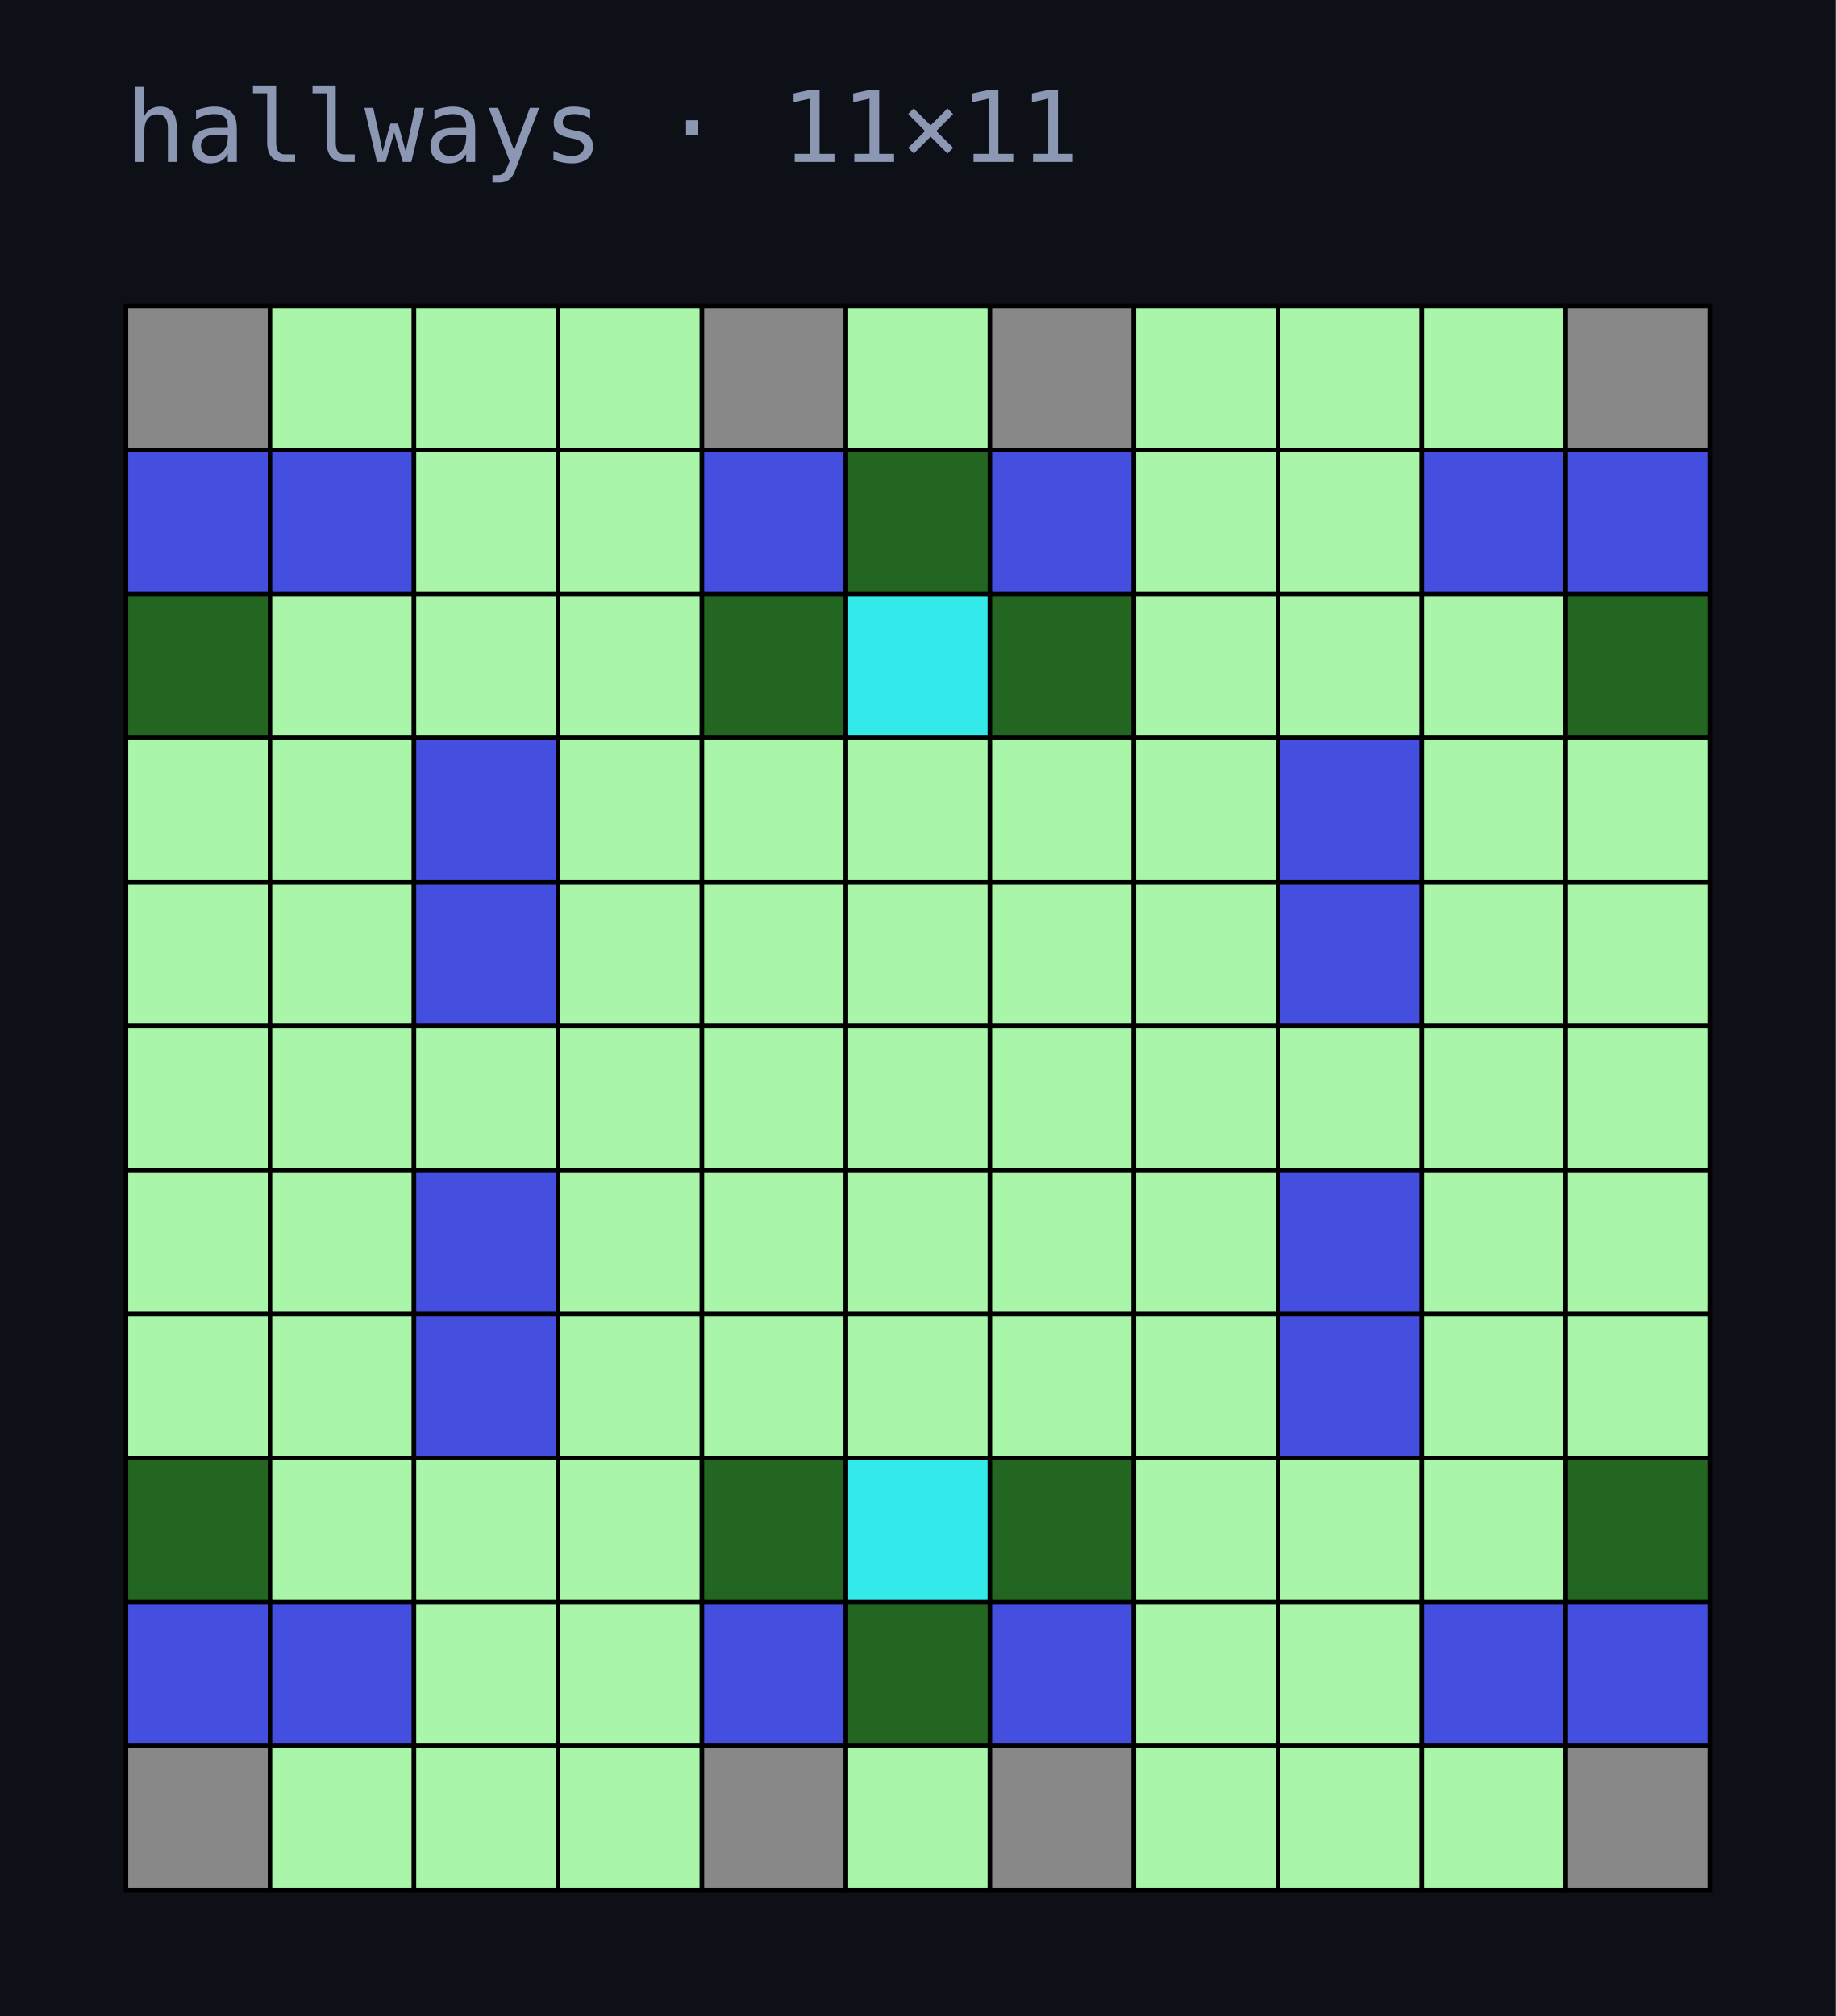
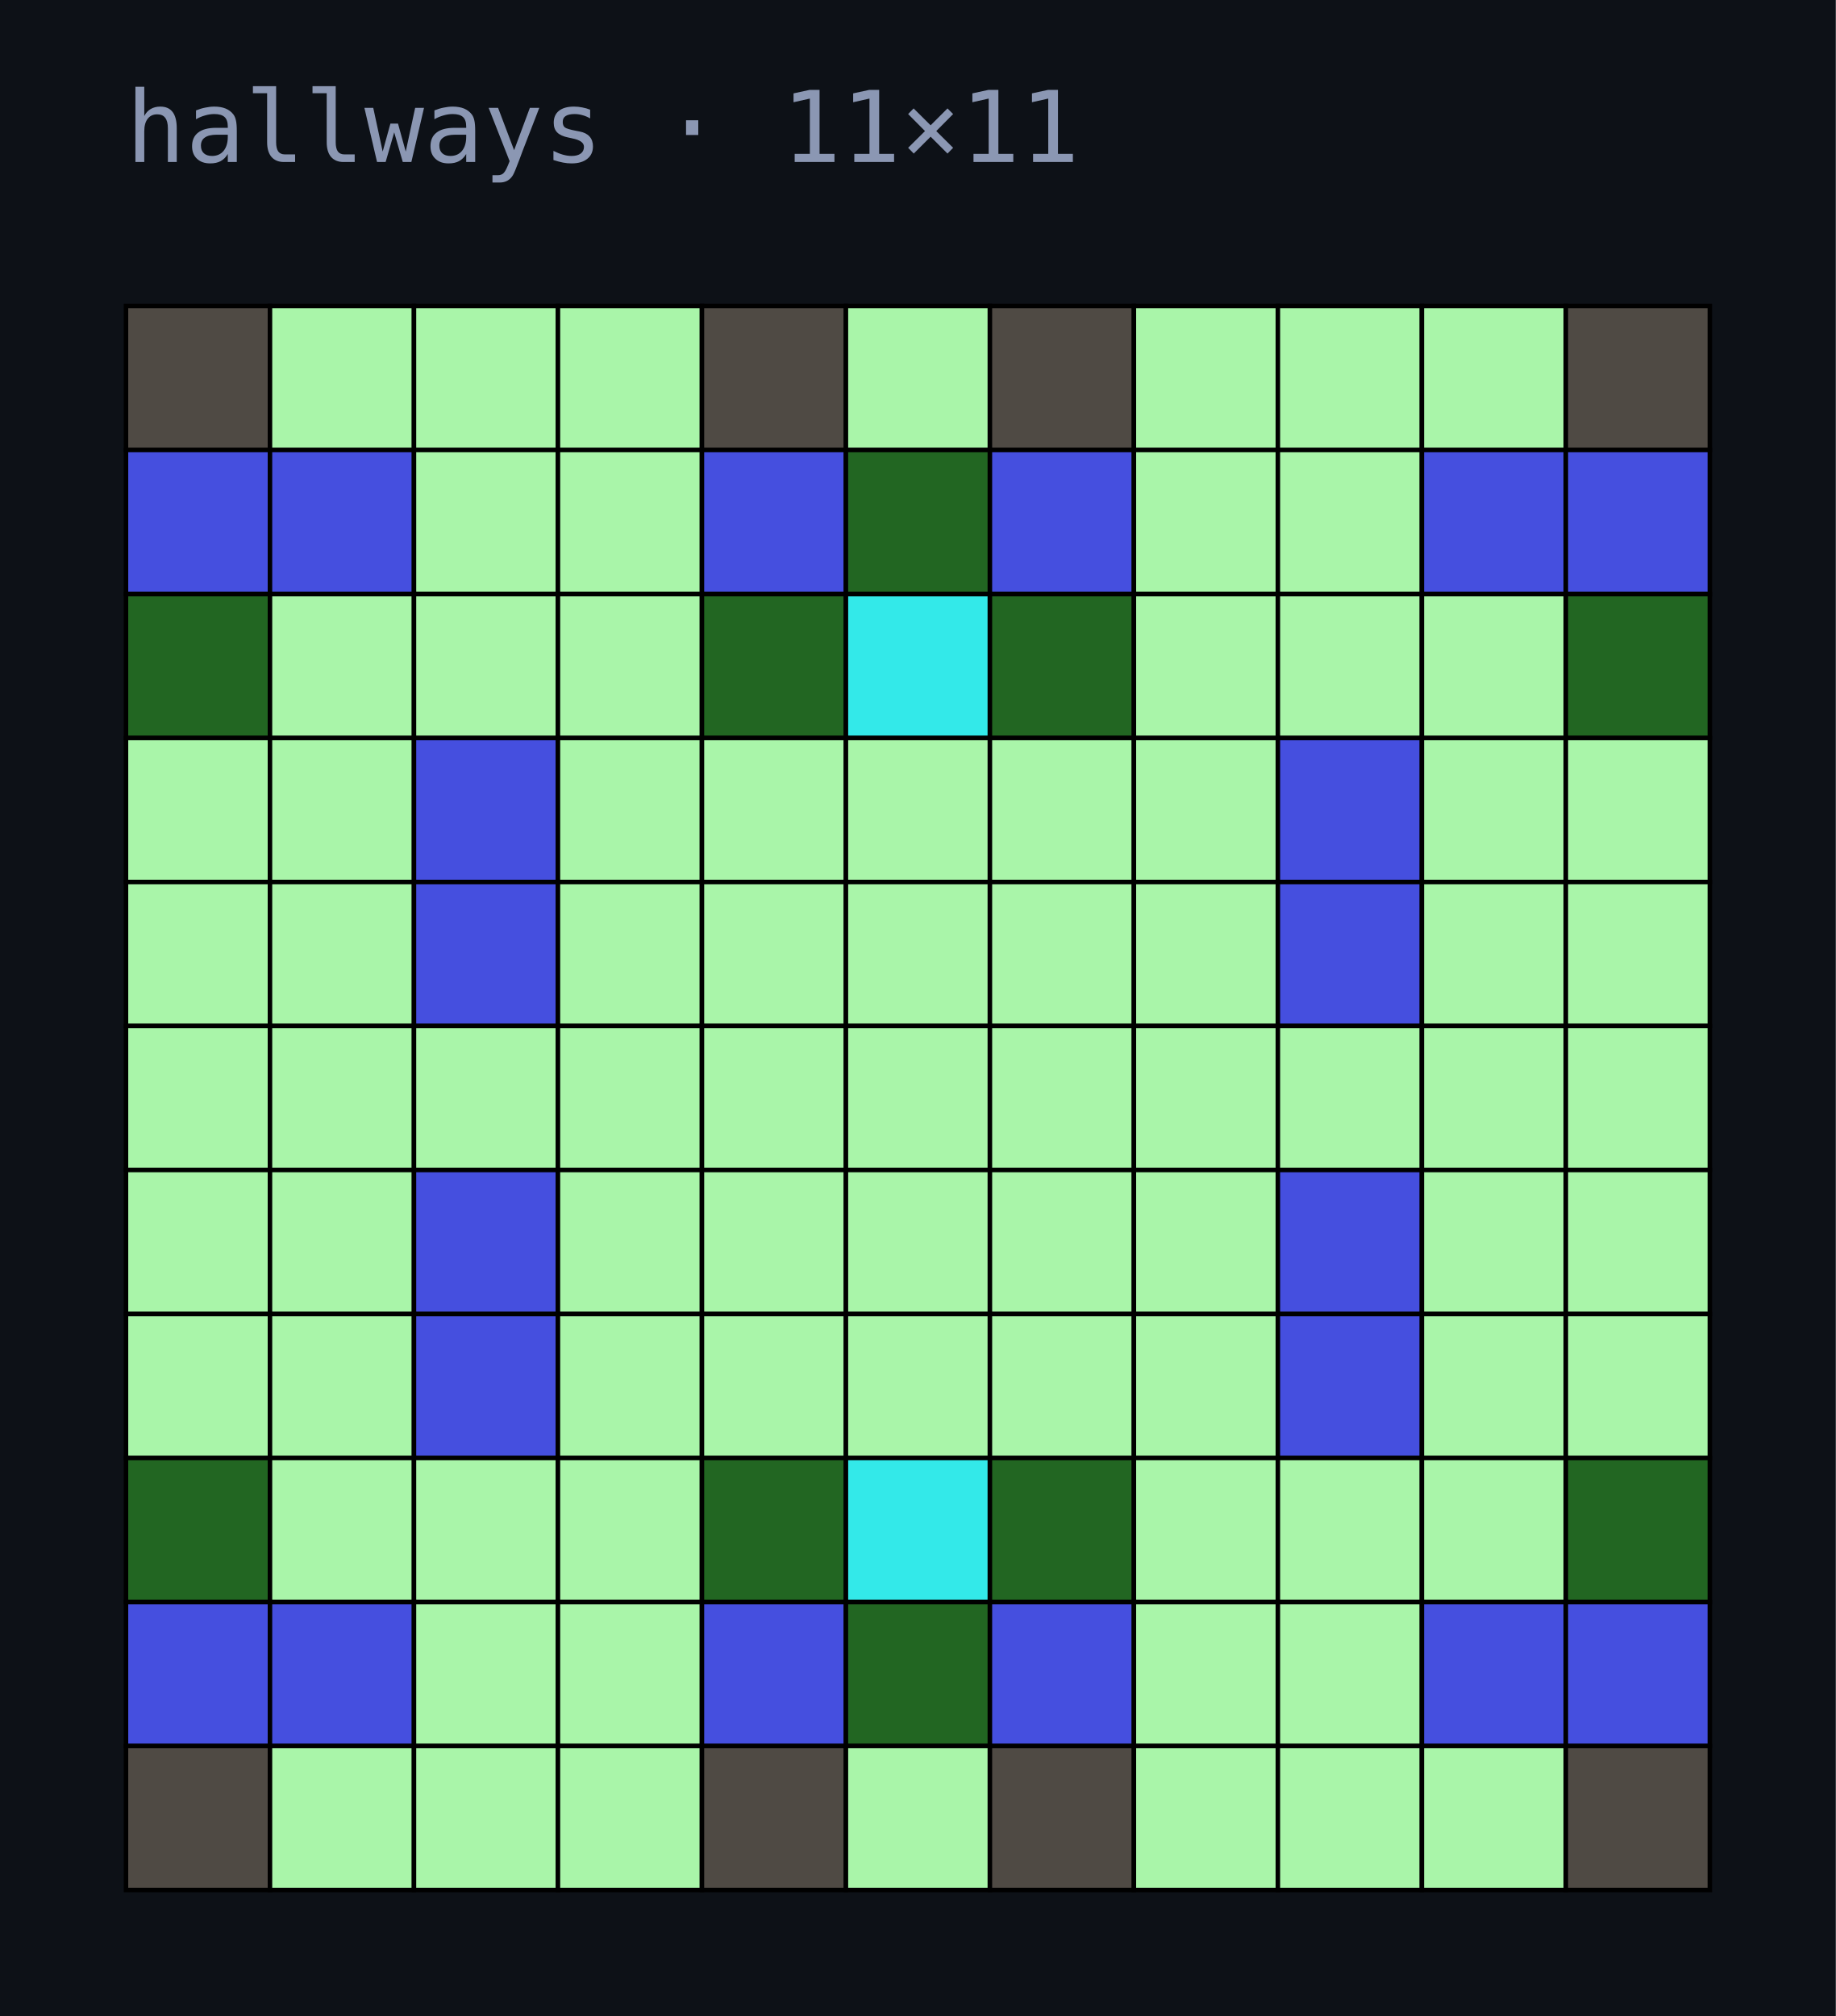
<svg xmlns="http://www.w3.org/2000/svg" width="204" height="224" viewBox="0 0 204 224">
  <rect width="100%" height="100%" fill="#0d1117" />
  <text x="14" y="18" fill="#8b97b3" font-family="ui-monospace,Menlo,Consolas,monospace" font-size="11">hallways · 11×11</text>
-   <rect x="14" y="34" width="16" height="16" fill="#888888" stroke="#000" stroke-width="0.5" />
+   <rect x="14" y="34" width="16" height="16" fill="#4f4a44" stroke="#000" stroke-width="0.5" />
  <rect x="30" y="34" width="16" height="16" fill="#A9F5A9" stroke="#000" stroke-width="0.5" />
  <rect x="46" y="34" width="16" height="16" fill="#A9F5A9" stroke="#000" stroke-width="0.5" />
  <rect x="62" y="34" width="16" height="16" fill="#A9F5A9" stroke="#000" stroke-width="0.5" />
-   <rect x="78" y="34" width="16" height="16" fill="#888888" stroke="#000" stroke-width="0.5" />
+   <rect x="78" y="34" width="16" height="16" fill="#4f4a44" stroke="#000" stroke-width="0.5" />
  <rect x="94" y="34" width="16" height="16" fill="#A9F5A9" stroke="#000" stroke-width="0.5" />
-   <rect x="110" y="34" width="16" height="16" fill="#888888" stroke="#000" stroke-width="0.5" />
+   <rect x="110" y="34" width="16" height="16" fill="#4f4a44" stroke="#000" stroke-width="0.5" />
  <rect x="126" y="34" width="16" height="16" fill="#A9F5A9" stroke="#000" stroke-width="0.5" />
  <rect x="142" y="34" width="16" height="16" fill="#A9F5A9" stroke="#000" stroke-width="0.5" />
  <rect x="158" y="34" width="16" height="16" fill="#A9F5A9" stroke="#000" stroke-width="0.5" />
-   <rect x="174" y="34" width="16" height="16" fill="#888888" stroke="#000" stroke-width="0.5" />
+   <rect x="174" y="34" width="16" height="16" fill="#4f4a44" stroke="#000" stroke-width="0.5" />
  <rect x="14" y="50" width="16" height="16" fill="#454FDF" stroke="#000" stroke-width="0.5" />
  <rect x="30" y="50" width="16" height="16" fill="#454FDF" stroke="#000" stroke-width="0.5" />
  <rect x="46" y="50" width="16" height="16" fill="#A9F5A9" stroke="#000" stroke-width="0.5" />
  <rect x="62" y="50" width="16" height="16" fill="#A9F5A9" stroke="#000" stroke-width="0.5" />
  <rect x="78" y="50" width="16" height="16" fill="#454FDF" stroke="#000" stroke-width="0.5" />
  <rect x="94" y="50" width="16" height="16" fill="#226622" stroke="#000" stroke-width="0.5" />
  <rect x="110" y="50" width="16" height="16" fill="#454FDF" stroke="#000" stroke-width="0.5" />
  <rect x="126" y="50" width="16" height="16" fill="#A9F5A9" stroke="#000" stroke-width="0.5" />
  <rect x="142" y="50" width="16" height="16" fill="#A9F5A9" stroke="#000" stroke-width="0.5" />
  <rect x="158" y="50" width="16" height="16" fill="#454FDF" stroke="#000" stroke-width="0.5" />
  <rect x="174" y="50" width="16" height="16" fill="#454FDF" stroke="#000" stroke-width="0.5" />
  <rect x="14" y="66" width="16" height="16" fill="#226622" stroke="#000" stroke-width="0.5" />
  <rect x="30" y="66" width="16" height="16" fill="#A9F5A9" stroke="#000" stroke-width="0.5" />
  <rect x="46" y="66" width="16" height="16" fill="#A9F5A9" stroke="#000" stroke-width="0.5" />
  <rect x="62" y="66" width="16" height="16" fill="#A9F5A9" stroke="#000" stroke-width="0.5" />
  <rect x="78" y="66" width="16" height="16" fill="#226622" stroke="#000" stroke-width="0.5" />
  <rect x="94" y="66" width="16" height="16" fill="#33E9E9" stroke="#000" stroke-width="0.5" />
  <rect x="110" y="66" width="16" height="16" fill="#226622" stroke="#000" stroke-width="0.5" />
  <rect x="126" y="66" width="16" height="16" fill="#A9F5A9" stroke="#000" stroke-width="0.5" />
  <rect x="142" y="66" width="16" height="16" fill="#A9F5A9" stroke="#000" stroke-width="0.5" />
  <rect x="158" y="66" width="16" height="16" fill="#A9F5A9" stroke="#000" stroke-width="0.5" />
  <rect x="174" y="66" width="16" height="16" fill="#226622" stroke="#000" stroke-width="0.5" />
  <rect x="14" y="82" width="16" height="16" fill="#A9F5A9" stroke="#000" stroke-width="0.5" />
  <rect x="30" y="82" width="16" height="16" fill="#A9F5A9" stroke="#000" stroke-width="0.5" />
  <rect x="46" y="82" width="16" height="16" fill="#454FDF" stroke="#000" stroke-width="0.5" />
  <rect x="62" y="82" width="16" height="16" fill="#A9F5A9" stroke="#000" stroke-width="0.5" />
  <rect x="78" y="82" width="16" height="16" fill="#A9F5A9" stroke="#000" stroke-width="0.5" />
  <rect x="94" y="82" width="16" height="16" fill="#A9F5A9" stroke="#000" stroke-width="0.5" />
  <rect x="110" y="82" width="16" height="16" fill="#A9F5A9" stroke="#000" stroke-width="0.5" />
  <rect x="126" y="82" width="16" height="16" fill="#A9F5A9" stroke="#000" stroke-width="0.5" />
  <rect x="142" y="82" width="16" height="16" fill="#454FDF" stroke="#000" stroke-width="0.5" />
  <rect x="158" y="82" width="16" height="16" fill="#A9F5A9" stroke="#000" stroke-width="0.5" />
  <rect x="174" y="82" width="16" height="16" fill="#A9F5A9" stroke="#000" stroke-width="0.5" />
  <rect x="14" y="98" width="16" height="16" fill="#A9F5A9" stroke="#000" stroke-width="0.5" />
  <rect x="30" y="98" width="16" height="16" fill="#A9F5A9" stroke="#000" stroke-width="0.5" />
  <rect x="46" y="98" width="16" height="16" fill="#454FDF" stroke="#000" stroke-width="0.5" />
  <rect x="62" y="98" width="16" height="16" fill="#A9F5A9" stroke="#000" stroke-width="0.5" />
  <rect x="78" y="98" width="16" height="16" fill="#A9F5A9" stroke="#000" stroke-width="0.5" />
  <rect x="94" y="98" width="16" height="16" fill="#A9F5A9" stroke="#000" stroke-width="0.5" />
  <rect x="110" y="98" width="16" height="16" fill="#A9F5A9" stroke="#000" stroke-width="0.5" />
  <rect x="126" y="98" width="16" height="16" fill="#A9F5A9" stroke="#000" stroke-width="0.5" />
  <rect x="142" y="98" width="16" height="16" fill="#454FDF" stroke="#000" stroke-width="0.5" />
  <rect x="158" y="98" width="16" height="16" fill="#A9F5A9" stroke="#000" stroke-width="0.5" />
  <rect x="174" y="98" width="16" height="16" fill="#A9F5A9" stroke="#000" stroke-width="0.5" />
  <rect x="14" y="114" width="16" height="16" fill="#A9F5A9" stroke="#000" stroke-width="0.5" />
  <rect x="30" y="114" width="16" height="16" fill="#A9F5A9" stroke="#000" stroke-width="0.5" />
  <rect x="46" y="114" width="16" height="16" fill="#A9F5A9" stroke="#000" stroke-width="0.5" />
  <rect x="62" y="114" width="16" height="16" fill="#A9F5A9" stroke="#000" stroke-width="0.5" />
  <rect x="78" y="114" width="16" height="16" fill="#A9F5A9" stroke="#000" stroke-width="0.5" />
  <rect x="94" y="114" width="16" height="16" fill="#A9F5A9" stroke="#000" stroke-width="0.5" />
  <rect x="110" y="114" width="16" height="16" fill="#A9F5A9" stroke="#000" stroke-width="0.5" />
  <rect x="126" y="114" width="16" height="16" fill="#A9F5A9" stroke="#000" stroke-width="0.5" />
  <rect x="142" y="114" width="16" height="16" fill="#A9F5A9" stroke="#000" stroke-width="0.5" />
  <rect x="158" y="114" width="16" height="16" fill="#A9F5A9" stroke="#000" stroke-width="0.5" />
  <rect x="174" y="114" width="16" height="16" fill="#A9F5A9" stroke="#000" stroke-width="0.5" />
  <rect x="14" y="130" width="16" height="16" fill="#A9F5A9" stroke="#000" stroke-width="0.5" />
  <rect x="30" y="130" width="16" height="16" fill="#A9F5A9" stroke="#000" stroke-width="0.5" />
  <rect x="46" y="130" width="16" height="16" fill="#454FDF" stroke="#000" stroke-width="0.5" />
  <rect x="62" y="130" width="16" height="16" fill="#A9F5A9" stroke="#000" stroke-width="0.5" />
  <rect x="78" y="130" width="16" height="16" fill="#A9F5A9" stroke="#000" stroke-width="0.5" />
  <rect x="94" y="130" width="16" height="16" fill="#A9F5A9" stroke="#000" stroke-width="0.5" />
  <rect x="110" y="130" width="16" height="16" fill="#A9F5A9" stroke="#000" stroke-width="0.5" />
  <rect x="126" y="130" width="16" height="16" fill="#A9F5A9" stroke="#000" stroke-width="0.5" />
  <rect x="142" y="130" width="16" height="16" fill="#454FDF" stroke="#000" stroke-width="0.5" />
  <rect x="158" y="130" width="16" height="16" fill="#A9F5A9" stroke="#000" stroke-width="0.5" />
  <rect x="174" y="130" width="16" height="16" fill="#A9F5A9" stroke="#000" stroke-width="0.5" />
  <rect x="14" y="146" width="16" height="16" fill="#A9F5A9" stroke="#000" stroke-width="0.5" />
  <rect x="30" y="146" width="16" height="16" fill="#A9F5A9" stroke="#000" stroke-width="0.5" />
  <rect x="46" y="146" width="16" height="16" fill="#454FDF" stroke="#000" stroke-width="0.5" />
  <rect x="62" y="146" width="16" height="16" fill="#A9F5A9" stroke="#000" stroke-width="0.5" />
  <rect x="78" y="146" width="16" height="16" fill="#A9F5A9" stroke="#000" stroke-width="0.5" />
  <rect x="94" y="146" width="16" height="16" fill="#A9F5A9" stroke="#000" stroke-width="0.5" />
  <rect x="110" y="146" width="16" height="16" fill="#A9F5A9" stroke="#000" stroke-width="0.5" />
  <rect x="126" y="146" width="16" height="16" fill="#A9F5A9" stroke="#000" stroke-width="0.5" />
  <rect x="142" y="146" width="16" height="16" fill="#454FDF" stroke="#000" stroke-width="0.5" />
  <rect x="158" y="146" width="16" height="16" fill="#A9F5A9" stroke="#000" stroke-width="0.5" />
  <rect x="174" y="146" width="16" height="16" fill="#A9F5A9" stroke="#000" stroke-width="0.5" />
  <rect x="14" y="162" width="16" height="16" fill="#226622" stroke="#000" stroke-width="0.5" />
  <rect x="30" y="162" width="16" height="16" fill="#A9F5A9" stroke="#000" stroke-width="0.5" />
  <rect x="46" y="162" width="16" height="16" fill="#A9F5A9" stroke="#000" stroke-width="0.5" />
  <rect x="62" y="162" width="16" height="16" fill="#A9F5A9" stroke="#000" stroke-width="0.5" />
  <rect x="78" y="162" width="16" height="16" fill="#226622" stroke="#000" stroke-width="0.5" />
  <rect x="94" y="162" width="16" height="16" fill="#33E9E9" stroke="#000" stroke-width="0.5" />
  <rect x="110" y="162" width="16" height="16" fill="#226622" stroke="#000" stroke-width="0.5" />
  <rect x="126" y="162" width="16" height="16" fill="#A9F5A9" stroke="#000" stroke-width="0.5" />
  <rect x="142" y="162" width="16" height="16" fill="#A9F5A9" stroke="#000" stroke-width="0.5" />
  <rect x="158" y="162" width="16" height="16" fill="#A9F5A9" stroke="#000" stroke-width="0.5" />
  <rect x="174" y="162" width="16" height="16" fill="#226622" stroke="#000" stroke-width="0.5" />
  <rect x="14" y="178" width="16" height="16" fill="#454FDF" stroke="#000" stroke-width="0.5" />
  <rect x="30" y="178" width="16" height="16" fill="#454FDF" stroke="#000" stroke-width="0.5" />
  <rect x="46" y="178" width="16" height="16" fill="#A9F5A9" stroke="#000" stroke-width="0.5" />
  <rect x="62" y="178" width="16" height="16" fill="#A9F5A9" stroke="#000" stroke-width="0.5" />
  <rect x="78" y="178" width="16" height="16" fill="#454FDF" stroke="#000" stroke-width="0.5" />
  <rect x="94" y="178" width="16" height="16" fill="#226622" stroke="#000" stroke-width="0.5" />
  <rect x="110" y="178" width="16" height="16" fill="#454FDF" stroke="#000" stroke-width="0.5" />
  <rect x="126" y="178" width="16" height="16" fill="#A9F5A9" stroke="#000" stroke-width="0.5" />
  <rect x="142" y="178" width="16" height="16" fill="#A9F5A9" stroke="#000" stroke-width="0.5" />
  <rect x="158" y="178" width="16" height="16" fill="#454FDF" stroke="#000" stroke-width="0.5" />
  <rect x="174" y="178" width="16" height="16" fill="#454FDF" stroke="#000" stroke-width="0.5" />
-   <rect x="14" y="194" width="16" height="16" fill="#888888" stroke="#000" stroke-width="0.5" />
+   <rect x="14" y="194" width="16" height="16" fill="#4f4a44" stroke="#000" stroke-width="0.5" />
  <rect x="30" y="194" width="16" height="16" fill="#A9F5A9" stroke="#000" stroke-width="0.5" />
  <rect x="46" y="194" width="16" height="16" fill="#A9F5A9" stroke="#000" stroke-width="0.5" />
  <rect x="62" y="194" width="16" height="16" fill="#A9F5A9" stroke="#000" stroke-width="0.5" />
-   <rect x="78" y="194" width="16" height="16" fill="#888888" stroke="#000" stroke-width="0.5" />
+   <rect x="78" y="194" width="16" height="16" fill="#4f4a44" stroke="#000" stroke-width="0.5" />
  <rect x="94" y="194" width="16" height="16" fill="#A9F5A9" stroke="#000" stroke-width="0.5" />
-   <rect x="110" y="194" width="16" height="16" fill="#888888" stroke="#000" stroke-width="0.5" />
+   <rect x="110" y="194" width="16" height="16" fill="#4f4a44" stroke="#000" stroke-width="0.5" />
  <rect x="126" y="194" width="16" height="16" fill="#A9F5A9" stroke="#000" stroke-width="0.5" />
  <rect x="142" y="194" width="16" height="16" fill="#A9F5A9" stroke="#000" stroke-width="0.5" />
  <rect x="158" y="194" width="16" height="16" fill="#A9F5A9" stroke="#000" stroke-width="0.5" />
-   <rect x="174" y="194" width="16" height="16" fill="#888888" stroke="#000" stroke-width="0.5" />
+   <rect x="174" y="194" width="16" height="16" fill="#4f4a44" stroke="#000" stroke-width="0.5" />
</svg>
